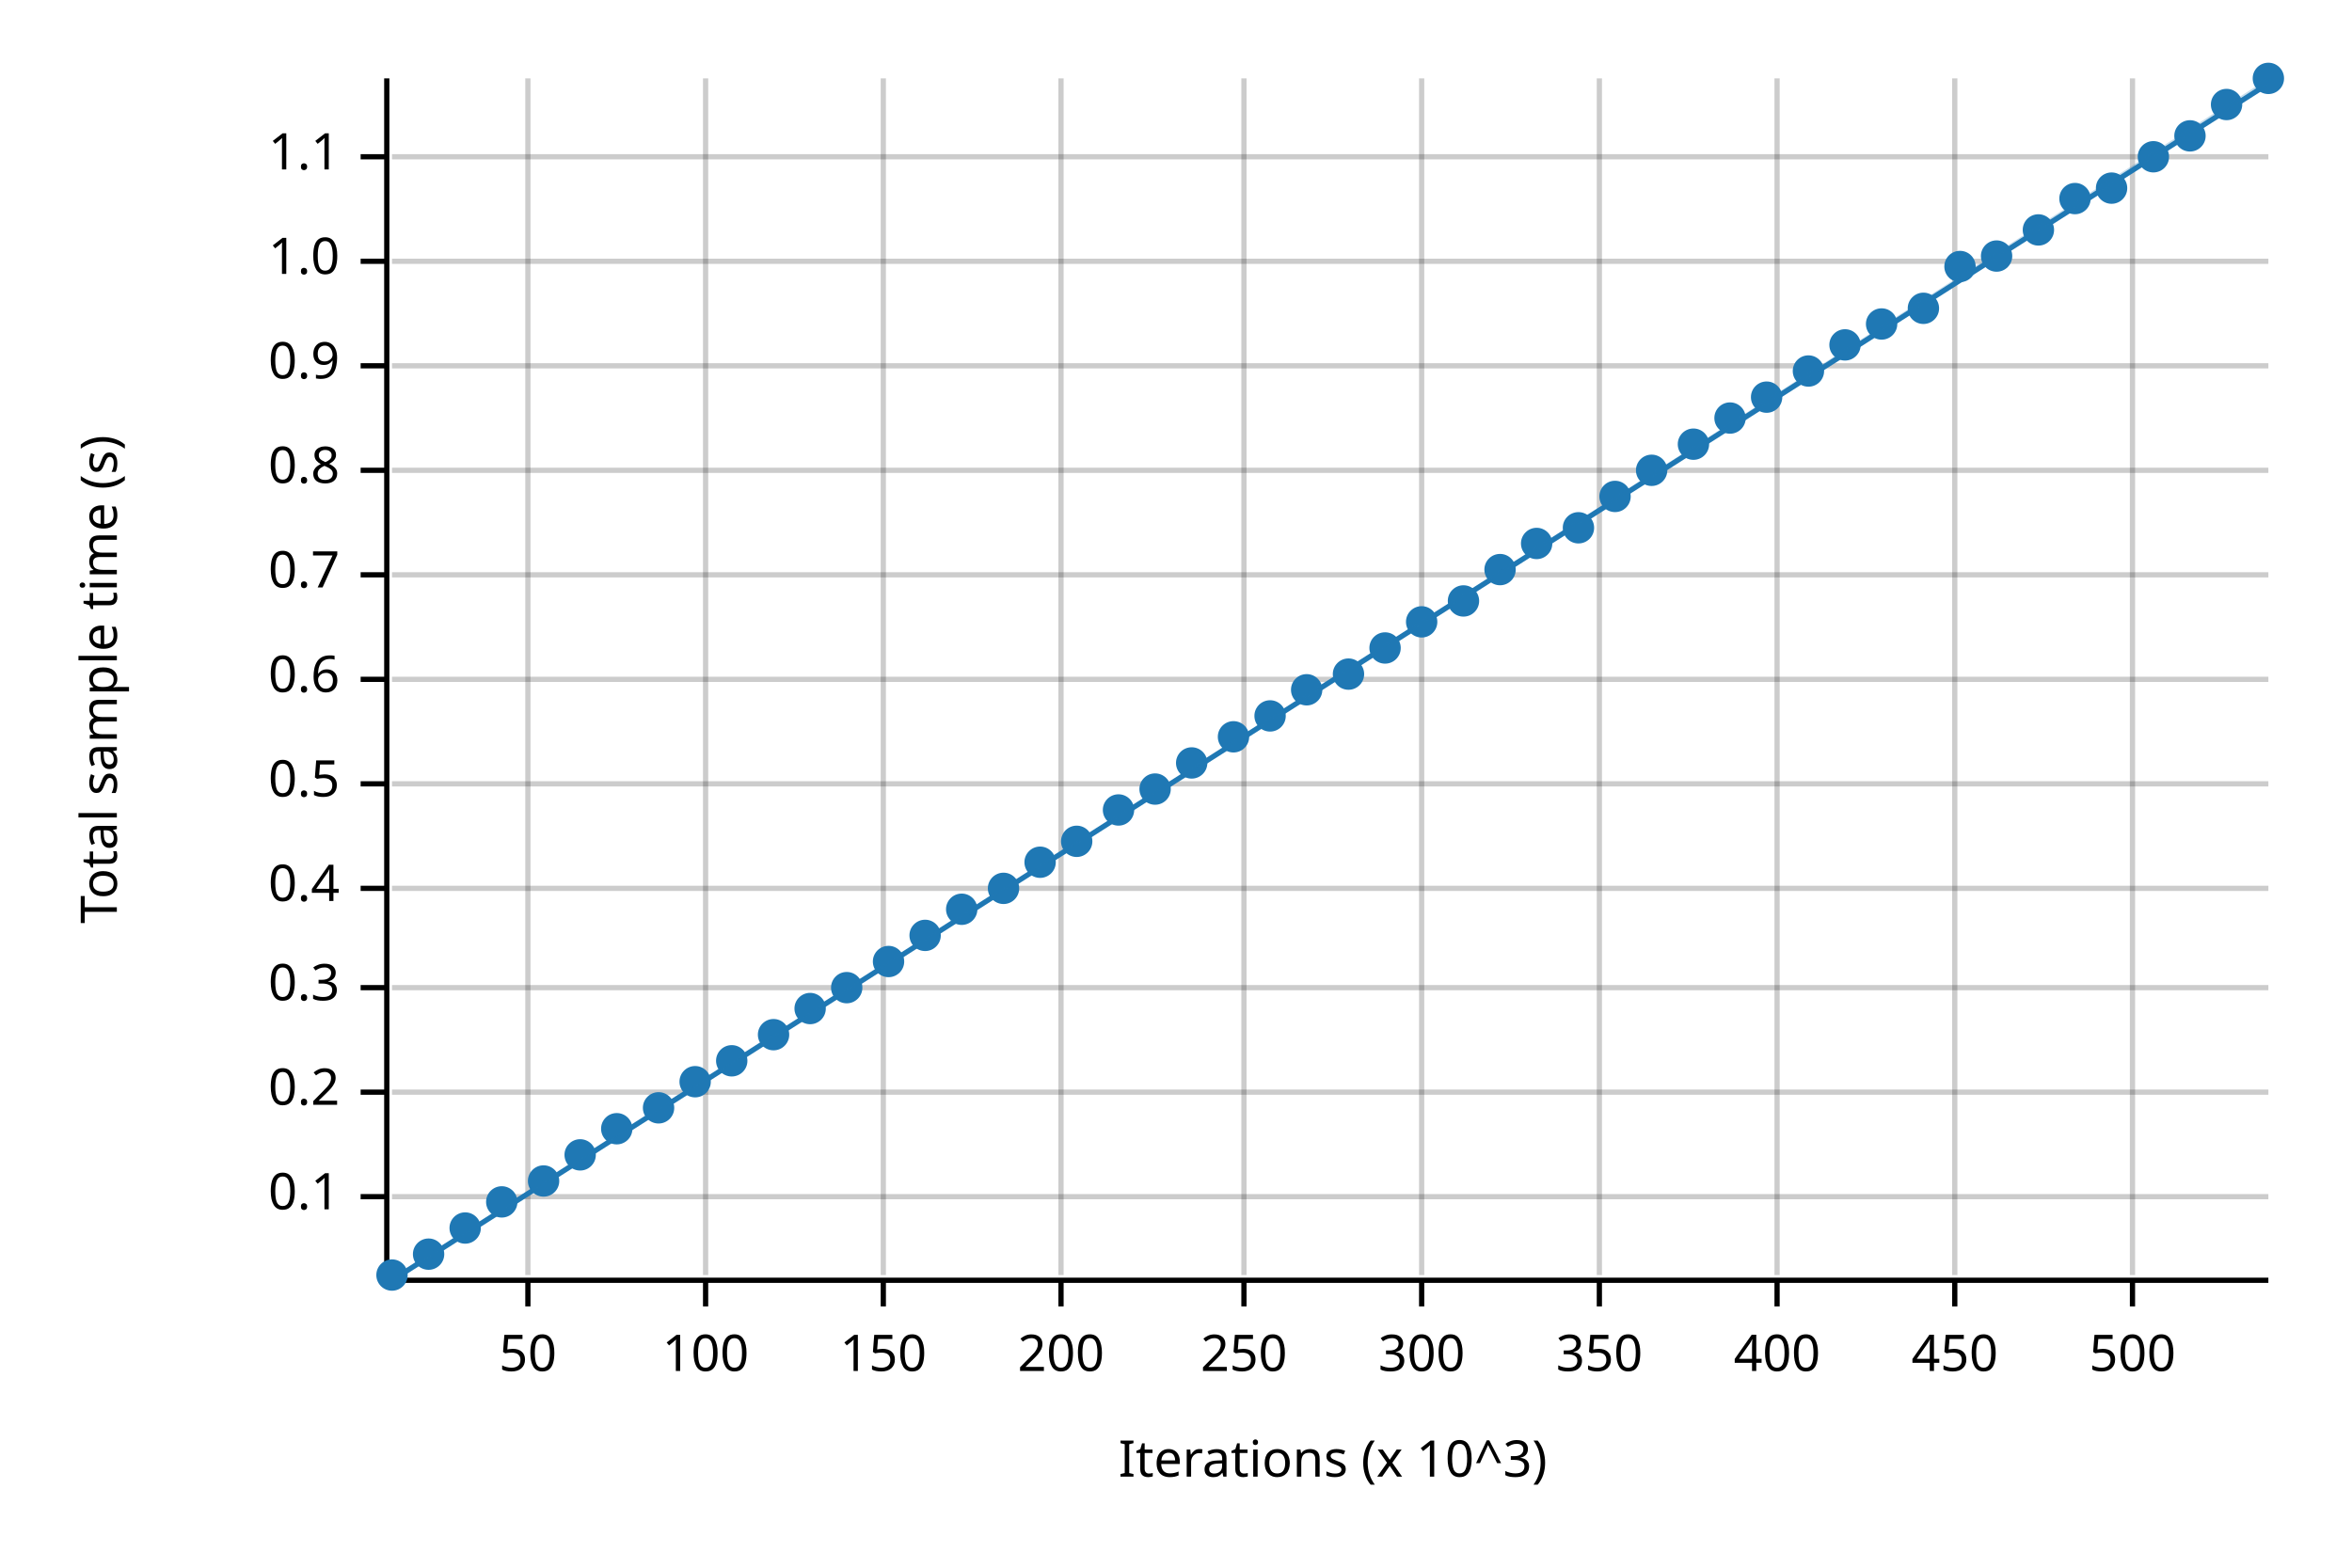
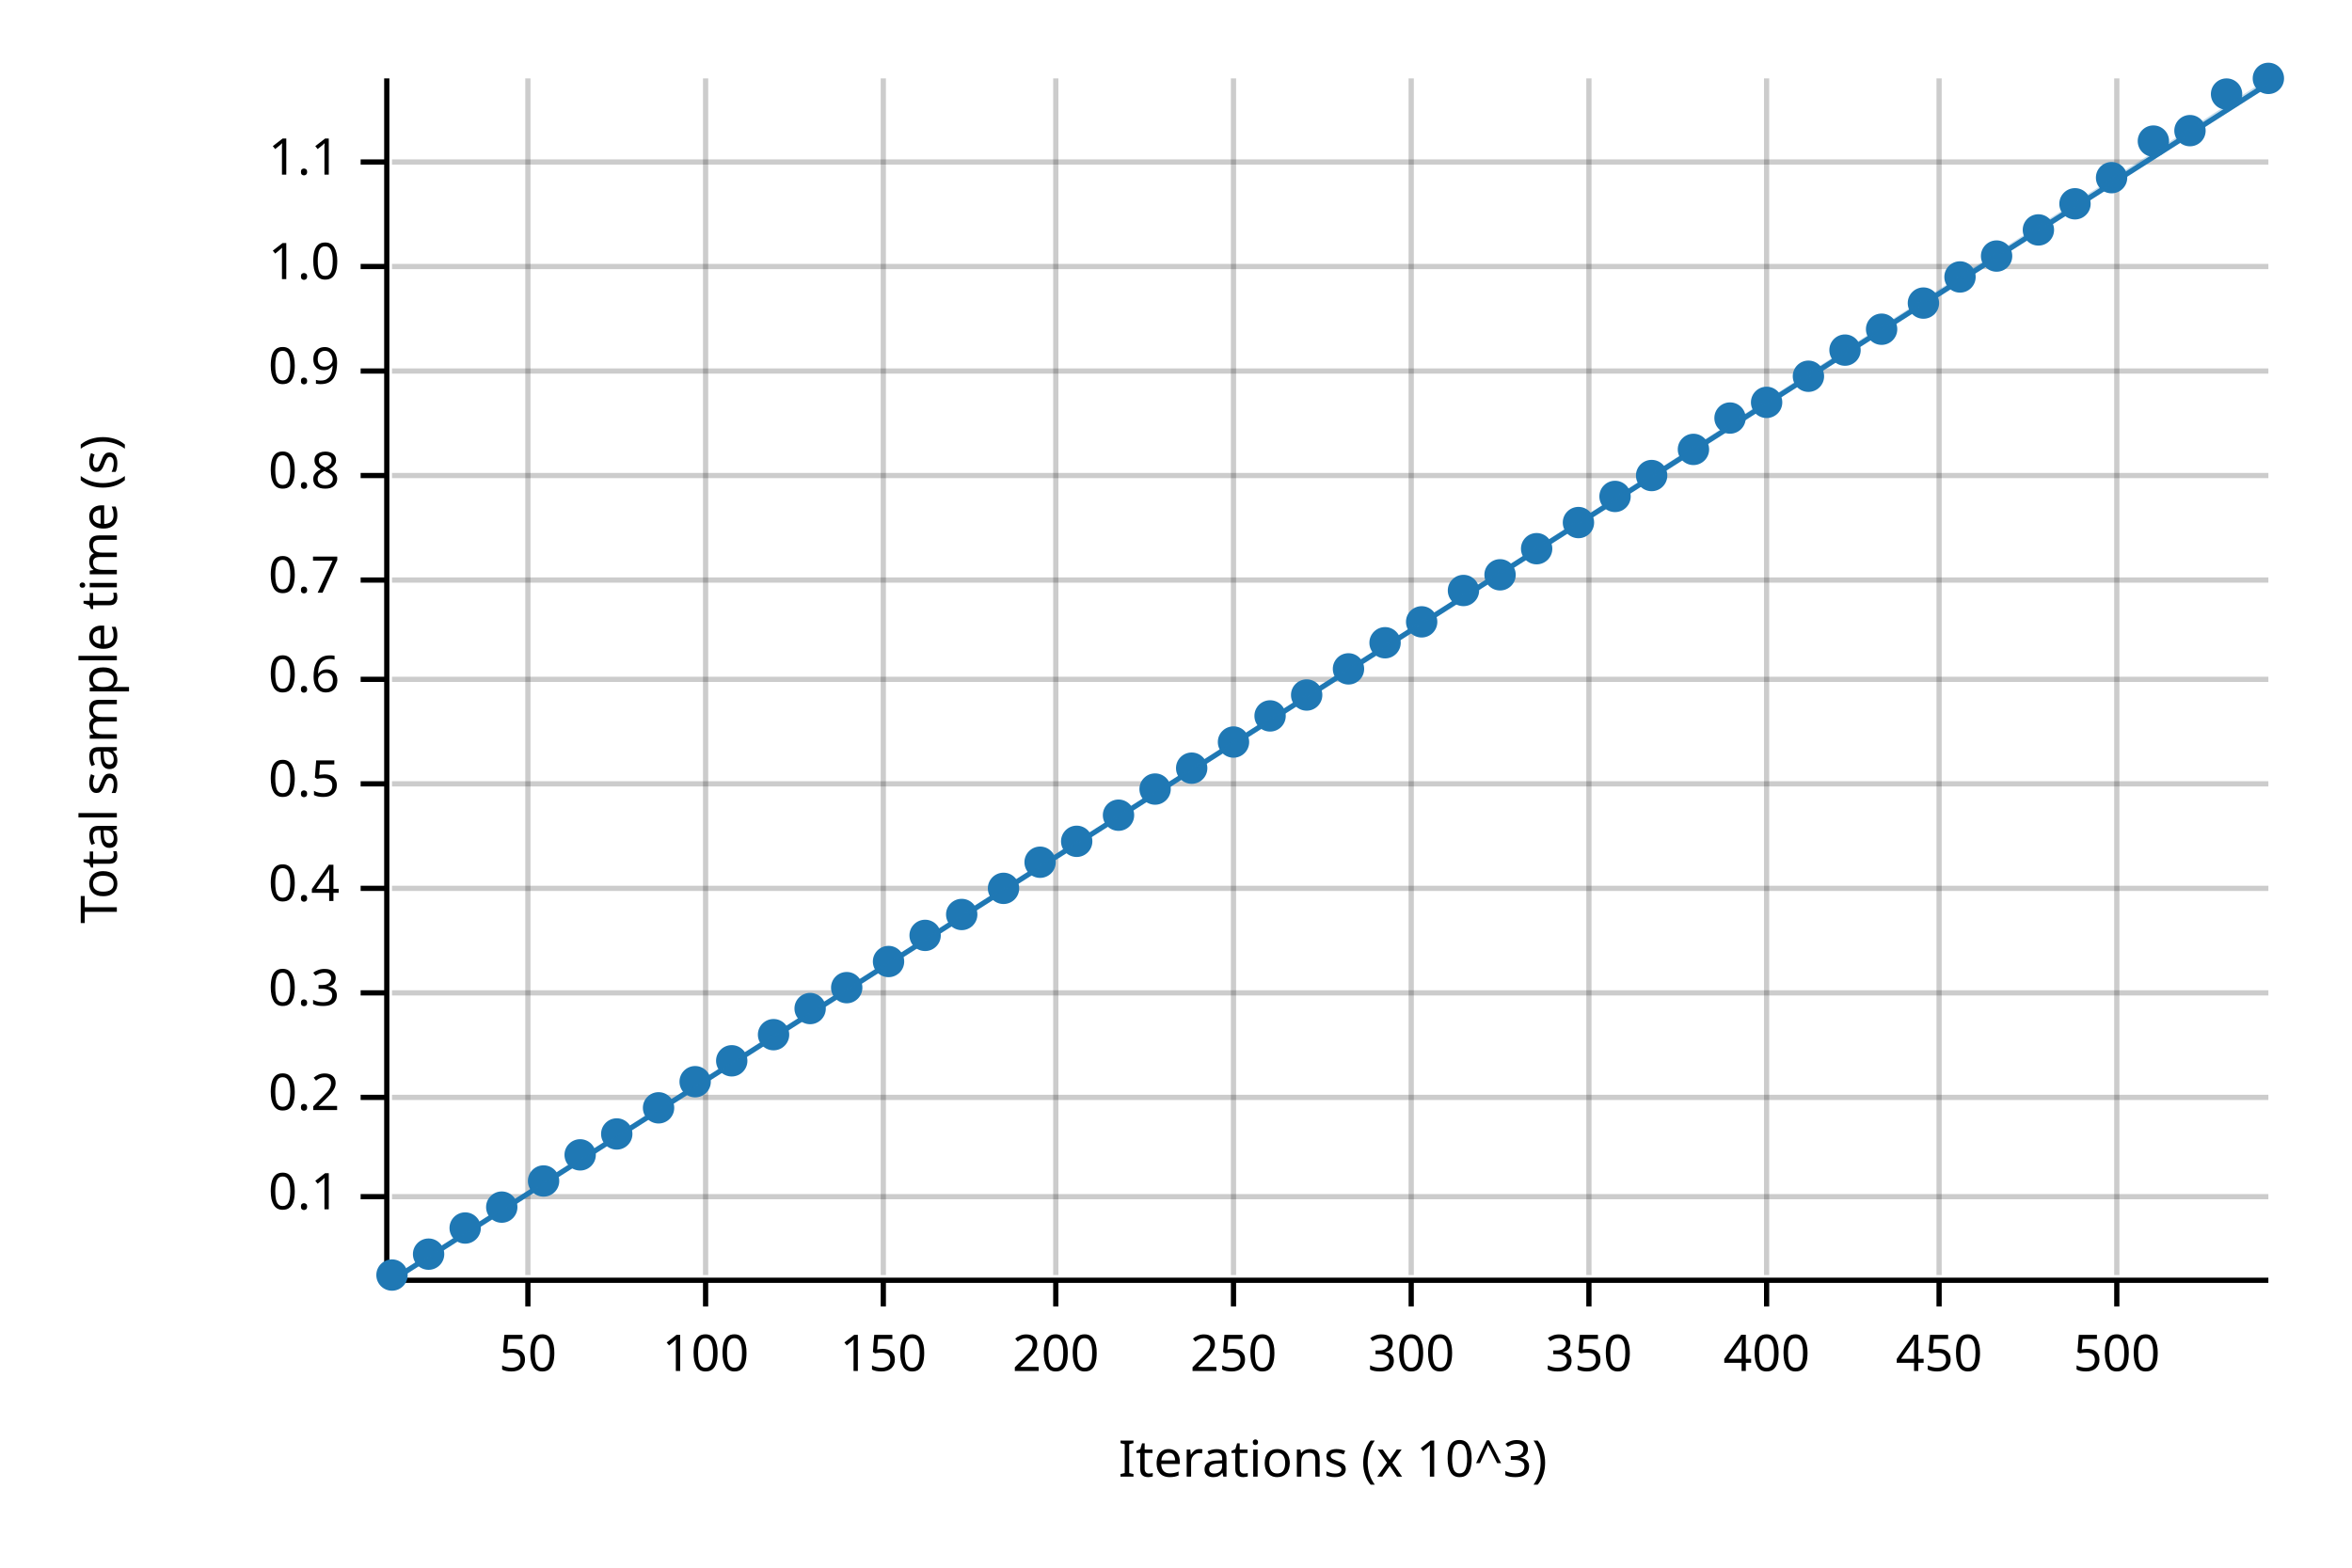
<svg xmlns="http://www.w3.org/2000/svg" width="450" height="300" viewBox="0 0 450 300">
  <text x="15" y="130" dy="0.76em" text-anchor="middle" font-family="sans-serif" font-size="9.677" opacity="1" fill="#000000" transform="rotate(270, 15, 130)">
Total sample time (s)
</text>
  <text x="255" y="285" dy="-0.5ex" text-anchor="middle" font-family="sans-serif" font-size="9.677" opacity="1" fill="#000000">
Iterations (x 10^3)
</text>
  <line opacity="0.2" stroke="#000000" stroke-width="1" x1="101" y1="244" x2="101" y2="15" />
  <line opacity="0.2" stroke="#000000" stroke-width="1" x1="135" y1="244" x2="135" y2="15" />
  <line opacity="0.2" stroke="#000000" stroke-width="1" x1="169" y1="244" x2="169" y2="15" />
-   <line opacity="0.2" stroke="#000000" stroke-width="1" x1="203" y1="244" x2="203" y2="15" />
-   <line opacity="0.2" stroke="#000000" stroke-width="1" x1="238" y1="244" x2="238" y2="15" />
-   <line opacity="0.2" stroke="#000000" stroke-width="1" x1="272" y1="244" x2="272" y2="15" />
-   <line opacity="0.2" stroke="#000000" stroke-width="1" x1="306" y1="244" x2="306" y2="15" />
-   <line opacity="0.2" stroke="#000000" stroke-width="1" x1="340" y1="244" x2="340" y2="15" />
-   <line opacity="0.2" stroke="#000000" stroke-width="1" x1="374" y1="244" x2="374" y2="15" />
-   <line opacity="0.2" stroke="#000000" stroke-width="1" x1="408" y1="244" x2="408" y2="15" />
+   <line opacity="0.2" stroke="#000000" stroke-width="1" x1="202" y1="244" x2="202" y2="15" />
+   <line opacity="0.2" stroke="#000000" stroke-width="1" x1="236" y1="244" x2="236" y2="15" />
+   <line opacity="0.2" stroke="#000000" stroke-width="1" x1="270" y1="244" x2="270" y2="15" />
+   <line opacity="0.2" stroke="#000000" stroke-width="1" x1="304" y1="244" x2="304" y2="15" />
+   <line opacity="0.2" stroke="#000000" stroke-width="1" x1="338" y1="244" x2="338" y2="15" />
+   <line opacity="0.2" stroke="#000000" stroke-width="1" x1="371" y1="244" x2="371" y2="15" />
+   <line opacity="0.2" stroke="#000000" stroke-width="1" x1="405" y1="244" x2="405" y2="15" />
  <line opacity="0.2" stroke="#000000" stroke-width="1" x1="75" y1="229" x2="434" y2="229" />
-   <line opacity="0.2" stroke="#000000" stroke-width="1" x1="75" y1="209" x2="434" y2="209" />
-   <line opacity="0.2" stroke="#000000" stroke-width="1" x1="75" y1="189" x2="434" y2="189" />
+   <line opacity="0.2" stroke="#000000" stroke-width="1" x1="75" y1="210" x2="434" y2="210" />
+   <line opacity="0.2" stroke="#000000" stroke-width="1" x1="75" y1="190" x2="434" y2="190" />
  <line opacity="0.2" stroke="#000000" stroke-width="1" x1="75" y1="170" x2="434" y2="170" />
  <line opacity="0.2" stroke="#000000" stroke-width="1" x1="75" y1="150" x2="434" y2="150" />
  <line opacity="0.2" stroke="#000000" stroke-width="1" x1="75" y1="130" x2="434" y2="130" />
-   <line opacity="0.2" stroke="#000000" stroke-width="1" x1="75" y1="110" x2="434" y2="110" />
-   <line opacity="0.2" stroke="#000000" stroke-width="1" x1="75" y1="90" x2="434" y2="90" />
-   <line opacity="0.2" stroke="#000000" stroke-width="1" x1="75" y1="70" x2="434" y2="70" />
-   <line opacity="0.2" stroke="#000000" stroke-width="1" x1="75" y1="50" x2="434" y2="50" />
-   <line opacity="0.2" stroke="#000000" stroke-width="1" x1="75" y1="30" x2="434" y2="30" />
+   <line opacity="0.2" stroke="#000000" stroke-width="1" x1="75" y1="111" x2="434" y2="111" />
+   <line opacity="0.2" stroke="#000000" stroke-width="1" x1="75" y1="91" x2="434" y2="91" />
+   <line opacity="0.2" stroke="#000000" stroke-width="1" x1="75" y1="71" x2="434" y2="71" />
+   <line opacity="0.2" stroke="#000000" stroke-width="1" x1="75" y1="51" x2="434" y2="51" />
+   <line opacity="0.2" stroke="#000000" stroke-width="1" x1="75" y1="31" x2="434" y2="31" />
  <polyline fill="none" opacity="1" stroke="#000000" stroke-width="1" points="74,15 74,244 " />
  <text x="65" y="229" dy="0.5ex" text-anchor="end" font-family="sans-serif" font-size="9.677" opacity="1" fill="#000000">
0.1
</text>
  <polyline fill="none" opacity="1" stroke="#000000" stroke-width="1" points="69,229 74,229 " />
-   <text x="65" y="209" dy="0.5ex" text-anchor="end" font-family="sans-serif" font-size="9.677" opacity="1" fill="#000000">
+   <text x="65" y="210" dy="0.5ex" text-anchor="end" font-family="sans-serif" font-size="9.677" opacity="1" fill="#000000">
0.2
</text>
-   <polyline fill="none" opacity="1" stroke="#000000" stroke-width="1" points="69,209 74,209 " />
-   <text x="65" y="189" dy="0.5ex" text-anchor="end" font-family="sans-serif" font-size="9.677" opacity="1" fill="#000000">
+   <polyline fill="none" opacity="1" stroke="#000000" stroke-width="1" points="69,210 74,210 " />
+   <text x="65" y="190" dy="0.5ex" text-anchor="end" font-family="sans-serif" font-size="9.677" opacity="1" fill="#000000">
0.3
</text>
-   <polyline fill="none" opacity="1" stroke="#000000" stroke-width="1" points="69,189 74,189 " />
+   <polyline fill="none" opacity="1" stroke="#000000" stroke-width="1" points="69,190 74,190 " />
  <text x="65" y="170" dy="0.5ex" text-anchor="end" font-family="sans-serif" font-size="9.677" opacity="1" fill="#000000">
0.4
</text>
  <polyline fill="none" opacity="1" stroke="#000000" stroke-width="1" points="69,170 74,170 " />
  <text x="65" y="150" dy="0.5ex" text-anchor="end" font-family="sans-serif" font-size="9.677" opacity="1" fill="#000000">
0.5
</text>
  <polyline fill="none" opacity="1" stroke="#000000" stroke-width="1" points="69,150 74,150 " />
  <text x="65" y="130" dy="0.5ex" text-anchor="end" font-family="sans-serif" font-size="9.677" opacity="1" fill="#000000">
0.6
</text>
  <polyline fill="none" opacity="1" stroke="#000000" stroke-width="1" points="69,130 74,130 " />
-   <text x="65" y="110" dy="0.5ex" text-anchor="end" font-family="sans-serif" font-size="9.677" opacity="1" fill="#000000">
+   <text x="65" y="111" dy="0.5ex" text-anchor="end" font-family="sans-serif" font-size="9.677" opacity="1" fill="#000000">
0.7
</text>
-   <polyline fill="none" opacity="1" stroke="#000000" stroke-width="1" points="69,110 74,110 " />
-   <text x="65" y="90" dy="0.5ex" text-anchor="end" font-family="sans-serif" font-size="9.677" opacity="1" fill="#000000">
+   <polyline fill="none" opacity="1" stroke="#000000" stroke-width="1" points="69,111 74,111 " />
+   <text x="65" y="91" dy="0.5ex" text-anchor="end" font-family="sans-serif" font-size="9.677" opacity="1" fill="#000000">
0.8
</text>
-   <polyline fill="none" opacity="1" stroke="#000000" stroke-width="1" points="69,90 74,90 " />
-   <text x="65" y="70" dy="0.5ex" text-anchor="end" font-family="sans-serif" font-size="9.677" opacity="1" fill="#000000">
+   <polyline fill="none" opacity="1" stroke="#000000" stroke-width="1" points="69,91 74,91 " />
+   <text x="65" y="71" dy="0.5ex" text-anchor="end" font-family="sans-serif" font-size="9.677" opacity="1" fill="#000000">
0.9
</text>
-   <polyline fill="none" opacity="1" stroke="#000000" stroke-width="1" points="69,70 74,70 " />
-   <text x="65" y="50" dy="0.5ex" text-anchor="end" font-family="sans-serif" font-size="9.677" opacity="1" fill="#000000">
+   <polyline fill="none" opacity="1" stroke="#000000" stroke-width="1" points="69,71 74,71 " />
+   <text x="65" y="51" dy="0.5ex" text-anchor="end" font-family="sans-serif" font-size="9.677" opacity="1" fill="#000000">
1.0
</text>
-   <polyline fill="none" opacity="1" stroke="#000000" stroke-width="1" points="69,50 74,50 " />
-   <text x="65" y="30" dy="0.5ex" text-anchor="end" font-family="sans-serif" font-size="9.677" opacity="1" fill="#000000">
+   <polyline fill="none" opacity="1" stroke="#000000" stroke-width="1" points="69,51 74,51 " />
+   <text x="65" y="31" dy="0.5ex" text-anchor="end" font-family="sans-serif" font-size="9.677" opacity="1" fill="#000000">
1.1
</text>
-   <polyline fill="none" opacity="1" stroke="#000000" stroke-width="1" points="69,30 74,30 " />
+   <polyline fill="none" opacity="1" stroke="#000000" stroke-width="1" points="69,31 74,31 " />
  <polyline fill="none" opacity="1" stroke="#000000" stroke-width="1" points="75,245 434,245 " />
  <text x="101" y="255" dy="0.76em" text-anchor="middle" font-family="sans-serif" font-size="9.677" opacity="1" fill="#000000">
50
</text>
  <polyline fill="none" opacity="1" stroke="#000000" stroke-width="1" points="101,245 101,250 " />
  <text x="135" y="255" dy="0.76em" text-anchor="middle" font-family="sans-serif" font-size="9.677" opacity="1" fill="#000000">
100
</text>
  <polyline fill="none" opacity="1" stroke="#000000" stroke-width="1" points="135,245 135,250 " />
  <text x="169" y="255" dy="0.76em" text-anchor="middle" font-family="sans-serif" font-size="9.677" opacity="1" fill="#000000">
150
</text>
  <polyline fill="none" opacity="1" stroke="#000000" stroke-width="1" points="169,245 169,250 " />
-   <text x="203" y="255" dy="0.76em" text-anchor="middle" font-family="sans-serif" font-size="9.677" opacity="1" fill="#000000">
+   <text x="202" y="255" dy="0.76em" text-anchor="middle" font-family="sans-serif" font-size="9.677" opacity="1" fill="#000000">
200
</text>
-   <polyline fill="none" opacity="1" stroke="#000000" stroke-width="1" points="203,245 203,250 " />
-   <text x="238" y="255" dy="0.76em" text-anchor="middle" font-family="sans-serif" font-size="9.677" opacity="1" fill="#000000">
+   <polyline fill="none" opacity="1" stroke="#000000" stroke-width="1" points="202,245 202,250 " />
+   <text x="236" y="255" dy="0.76em" text-anchor="middle" font-family="sans-serif" font-size="9.677" opacity="1" fill="#000000">
250
</text>
-   <polyline fill="none" opacity="1" stroke="#000000" stroke-width="1" points="238,245 238,250 " />
-   <text x="272" y="255" dy="0.76em" text-anchor="middle" font-family="sans-serif" font-size="9.677" opacity="1" fill="#000000">
+   <polyline fill="none" opacity="1" stroke="#000000" stroke-width="1" points="236,245 236,250 " />
+   <text x="270" y="255" dy="0.76em" text-anchor="middle" font-family="sans-serif" font-size="9.677" opacity="1" fill="#000000">
300
</text>
-   <polyline fill="none" opacity="1" stroke="#000000" stroke-width="1" points="272,245 272,250 " />
-   <text x="306" y="255" dy="0.76em" text-anchor="middle" font-family="sans-serif" font-size="9.677" opacity="1" fill="#000000">
+   <polyline fill="none" opacity="1" stroke="#000000" stroke-width="1" points="270,245 270,250 " />
+   <text x="304" y="255" dy="0.76em" text-anchor="middle" font-family="sans-serif" font-size="9.677" opacity="1" fill="#000000">
350
</text>
-   <polyline fill="none" opacity="1" stroke="#000000" stroke-width="1" points="306,245 306,250 " />
-   <text x="340" y="255" dy="0.76em" text-anchor="middle" font-family="sans-serif" font-size="9.677" opacity="1" fill="#000000">
+   <polyline fill="none" opacity="1" stroke="#000000" stroke-width="1" points="304,245 304,250 " />
+   <text x="338" y="255" dy="0.76em" text-anchor="middle" font-family="sans-serif" font-size="9.677" opacity="1" fill="#000000">
400
</text>
-   <polyline fill="none" opacity="1" stroke="#000000" stroke-width="1" points="340,245 340,250 " />
-   <text x="374" y="255" dy="0.76em" text-anchor="middle" font-family="sans-serif" font-size="9.677" opacity="1" fill="#000000">
+   <polyline fill="none" opacity="1" stroke="#000000" stroke-width="1" points="338,245 338,250 " />
+   <text x="371" y="255" dy="0.76em" text-anchor="middle" font-family="sans-serif" font-size="9.677" opacity="1" fill="#000000">
450
</text>
-   <polyline fill="none" opacity="1" stroke="#000000" stroke-width="1" points="374,245 374,250 " />
-   <text x="408" y="255" dy="0.76em" text-anchor="middle" font-family="sans-serif" font-size="9.677" opacity="1" fill="#000000">
+   <polyline fill="none" opacity="1" stroke="#000000" stroke-width="1" points="371,245 371,250 " />
+   <text x="405" y="255" dy="0.76em" text-anchor="middle" font-family="sans-serif" font-size="9.677" opacity="1" fill="#000000">
500
</text>
-   <polyline fill="none" opacity="1" stroke="#000000" stroke-width="1" points="408,245 408,250 " />
+   <polyline fill="none" opacity="1" stroke="#000000" stroke-width="1" points="405,245 405,250 " />
  <circle cx="75" cy="244" r="3" opacity="1" fill="#1F78B4" stroke="none" stroke-width="1" />
  <circle cx="82" cy="240" r="3" opacity="1" fill="#1F78B4" stroke="none" stroke-width="1" />
  <circle cx="89" cy="235" r="3" opacity="1" fill="#1F78B4" stroke="none" stroke-width="1" />
-   <circle cx="96" cy="230" r="3" opacity="1" fill="#1F78B4" stroke="none" stroke-width="1" />
+   <circle cx="96" cy="231" r="3" opacity="1" fill="#1F78B4" stroke="none" stroke-width="1" />
  <circle cx="104" cy="226" r="3" opacity="1" fill="#1F78B4" stroke="none" stroke-width="1" />
  <circle cx="111" cy="221" r="3" opacity="1" fill="#1F78B4" stroke="none" stroke-width="1" />
-   <circle cx="118" cy="216" r="3" opacity="1" fill="#1F78B4" stroke="none" stroke-width="1" />
+   <circle cx="118" cy="217" r="3" opacity="1" fill="#1F78B4" stroke="none" stroke-width="1" />
  <circle cx="126" cy="212" r="3" opacity="1" fill="#1F78B4" stroke="none" stroke-width="1" />
  <circle cx="133" cy="207" r="3" opacity="1" fill="#1F78B4" stroke="none" stroke-width="1" />
  <circle cx="140" cy="203" r="3" opacity="1" fill="#1F78B4" stroke="none" stroke-width="1" />
  <circle cx="148" cy="198" r="3" opacity="1" fill="#1F78B4" stroke="none" stroke-width="1" />
  <circle cx="155" cy="193" r="3" opacity="1" fill="#1F78B4" stroke="none" stroke-width="1" />
  <circle cx="162" cy="189" r="3" opacity="1" fill="#1F78B4" stroke="none" stroke-width="1" />
  <circle cx="170" cy="184" r="3" opacity="1" fill="#1F78B4" stroke="none" stroke-width="1" />
  <circle cx="177" cy="179" r="3" opacity="1" fill="#1F78B4" stroke="none" stroke-width="1" />
-   <circle cx="184" cy="174" r="3" opacity="1" fill="#1F78B4" stroke="none" stroke-width="1" />
+   <circle cx="184" cy="175" r="3" opacity="1" fill="#1F78B4" stroke="none" stroke-width="1" />
  <circle cx="192" cy="170" r="3" opacity="1" fill="#1F78B4" stroke="none" stroke-width="1" />
  <circle cx="199" cy="165" r="3" opacity="1" fill="#1F78B4" stroke="none" stroke-width="1" />
  <circle cx="206" cy="161" r="3" opacity="1" fill="#1F78B4" stroke="none" stroke-width="1" />
-   <circle cx="214" cy="155" r="3" opacity="1" fill="#1F78B4" stroke="none" stroke-width="1" />
+   <circle cx="214" cy="156" r="3" opacity="1" fill="#1F78B4" stroke="none" stroke-width="1" />
  <circle cx="221" cy="151" r="3" opacity="1" fill="#1F78B4" stroke="none" stroke-width="1" />
-   <circle cx="228" cy="146" r="3" opacity="1" fill="#1F78B4" stroke="none" stroke-width="1" />
-   <circle cx="236" cy="141" r="3" opacity="1" fill="#1F78B4" stroke="none" stroke-width="1" />
+   <circle cx="228" cy="147" r="3" opacity="1" fill="#1F78B4" stroke="none" stroke-width="1" />
+   <circle cx="236" cy="142" r="3" opacity="1" fill="#1F78B4" stroke="none" stroke-width="1" />
  <circle cx="243" cy="137" r="3" opacity="1" fill="#1F78B4" stroke="none" stroke-width="1" />
-   <circle cx="250" cy="132" r="3" opacity="1" fill="#1F78B4" stroke="none" stroke-width="1" />
-   <circle cx="258" cy="129" r="3" opacity="1" fill="#1F78B4" stroke="none" stroke-width="1" />
-   <circle cx="265" cy="124" r="3" opacity="1" fill="#1F78B4" stroke="none" stroke-width="1" />
+   <circle cx="250" cy="133" r="3" opacity="1" fill="#1F78B4" stroke="none" stroke-width="1" />
+   <circle cx="258" cy="128" r="3" opacity="1" fill="#1F78B4" stroke="none" stroke-width="1" />
+   <circle cx="265" cy="123" r="3" opacity="1" fill="#1F78B4" stroke="none" stroke-width="1" />
  <circle cx="272" cy="119" r="3" opacity="1" fill="#1F78B4" stroke="none" stroke-width="1" />
-   <circle cx="280" cy="115" r="3" opacity="1" fill="#1F78B4" stroke="none" stroke-width="1" />
-   <circle cx="287" cy="109" r="3" opacity="1" fill="#1F78B4" stroke="none" stroke-width="1" />
-   <circle cx="294" cy="104" r="3" opacity="1" fill="#1F78B4" stroke="none" stroke-width="1" />
-   <circle cx="302" cy="101" r="3" opacity="1" fill="#1F78B4" stroke="none" stroke-width="1" />
+   <circle cx="280" cy="113" r="3" opacity="1" fill="#1F78B4" stroke="none" stroke-width="1" />
+   <circle cx="287" cy="110" r="3" opacity="1" fill="#1F78B4" stroke="none" stroke-width="1" />
+   <circle cx="294" cy="105" r="3" opacity="1" fill="#1F78B4" stroke="none" stroke-width="1" />
+   <circle cx="302" cy="100" r="3" opacity="1" fill="#1F78B4" stroke="none" stroke-width="1" />
  <circle cx="309" cy="95" r="3" opacity="1" fill="#1F78B4" stroke="none" stroke-width="1" />
-   <circle cx="316" cy="90" r="3" opacity="1" fill="#1F78B4" stroke="none" stroke-width="1" />
-   <circle cx="324" cy="85" r="3" opacity="1" fill="#1F78B4" stroke="none" stroke-width="1" />
+   <circle cx="316" cy="91" r="3" opacity="1" fill="#1F78B4" stroke="none" stroke-width="1" />
+   <circle cx="324" cy="86" r="3" opacity="1" fill="#1F78B4" stroke="none" stroke-width="1" />
  <circle cx="331" cy="80" r="3" opacity="1" fill="#1F78B4" stroke="none" stroke-width="1" />
-   <circle cx="338" cy="76" r="3" opacity="1" fill="#1F78B4" stroke="none" stroke-width="1" />
-   <circle cx="346" cy="71" r="3" opacity="1" fill="#1F78B4" stroke="none" stroke-width="1" />
-   <circle cx="353" cy="66" r="3" opacity="1" fill="#1F78B4" stroke="none" stroke-width="1" />
-   <circle cx="360" cy="62" r="3" opacity="1" fill="#1F78B4" stroke="none" stroke-width="1" />
-   <circle cx="368" cy="59" r="3" opacity="1" fill="#1F78B4" stroke="none" stroke-width="1" />
-   <circle cx="375" cy="51" r="3" opacity="1" fill="#1F78B4" stroke="none" stroke-width="1" />
+   <circle cx="338" cy="77" r="3" opacity="1" fill="#1F78B4" stroke="none" stroke-width="1" />
+   <circle cx="346" cy="72" r="3" opacity="1" fill="#1F78B4" stroke="none" stroke-width="1" />
+   <circle cx="353" cy="67" r="3" opacity="1" fill="#1F78B4" stroke="none" stroke-width="1" />
+   <circle cx="360" cy="63" r="3" opacity="1" fill="#1F78B4" stroke="none" stroke-width="1" />
+   <circle cx="368" cy="58" r="3" opacity="1" fill="#1F78B4" stroke="none" stroke-width="1" />
+   <circle cx="375" cy="53" r="3" opacity="1" fill="#1F78B4" stroke="none" stroke-width="1" />
  <circle cx="382" cy="49" r="3" opacity="1" fill="#1F78B4" stroke="none" stroke-width="1" />
  <circle cx="390" cy="44" r="3" opacity="1" fill="#1F78B4" stroke="none" stroke-width="1" />
-   <circle cx="397" cy="38" r="3" opacity="1" fill="#1F78B4" stroke="none" stroke-width="1" />
-   <circle cx="404" cy="36" r="3" opacity="1" fill="#1F78B4" stroke="none" stroke-width="1" />
-   <circle cx="412" cy="30" r="3" opacity="1" fill="#1F78B4" stroke="none" stroke-width="1" />
-   <circle cx="419" cy="26" r="3" opacity="1" fill="#1F78B4" stroke="none" stroke-width="1" />
-   <circle cx="426" cy="20" r="3" opacity="1" fill="#1F78B4" stroke="none" stroke-width="1" />
+   <circle cx="397" cy="39" r="3" opacity="1" fill="#1F78B4" stroke="none" stroke-width="1" />
+   <circle cx="404" cy="34" r="3" opacity="1" fill="#1F78B4" stroke="none" stroke-width="1" />
+   <circle cx="412" cy="27" r="3" opacity="1" fill="#1F78B4" stroke="none" stroke-width="1" />
+   <circle cx="419" cy="25" r="3" opacity="1" fill="#1F78B4" stroke="none" stroke-width="1" />
+   <circle cx="426" cy="18" r="3" opacity="1" fill="#1F78B4" stroke="none" stroke-width="1" />
  <circle cx="434" cy="15" r="3" opacity="1" fill="#1F78B4" stroke="none" stroke-width="1" />
  <polyline fill="none" opacity="1" stroke="#1F78B4" stroke-width="1" points="75,245 434,16 " />
  <polygon opacity="0.25" fill="#1F78B4" points="75,245 434,16 434,15 " />
</svg>
